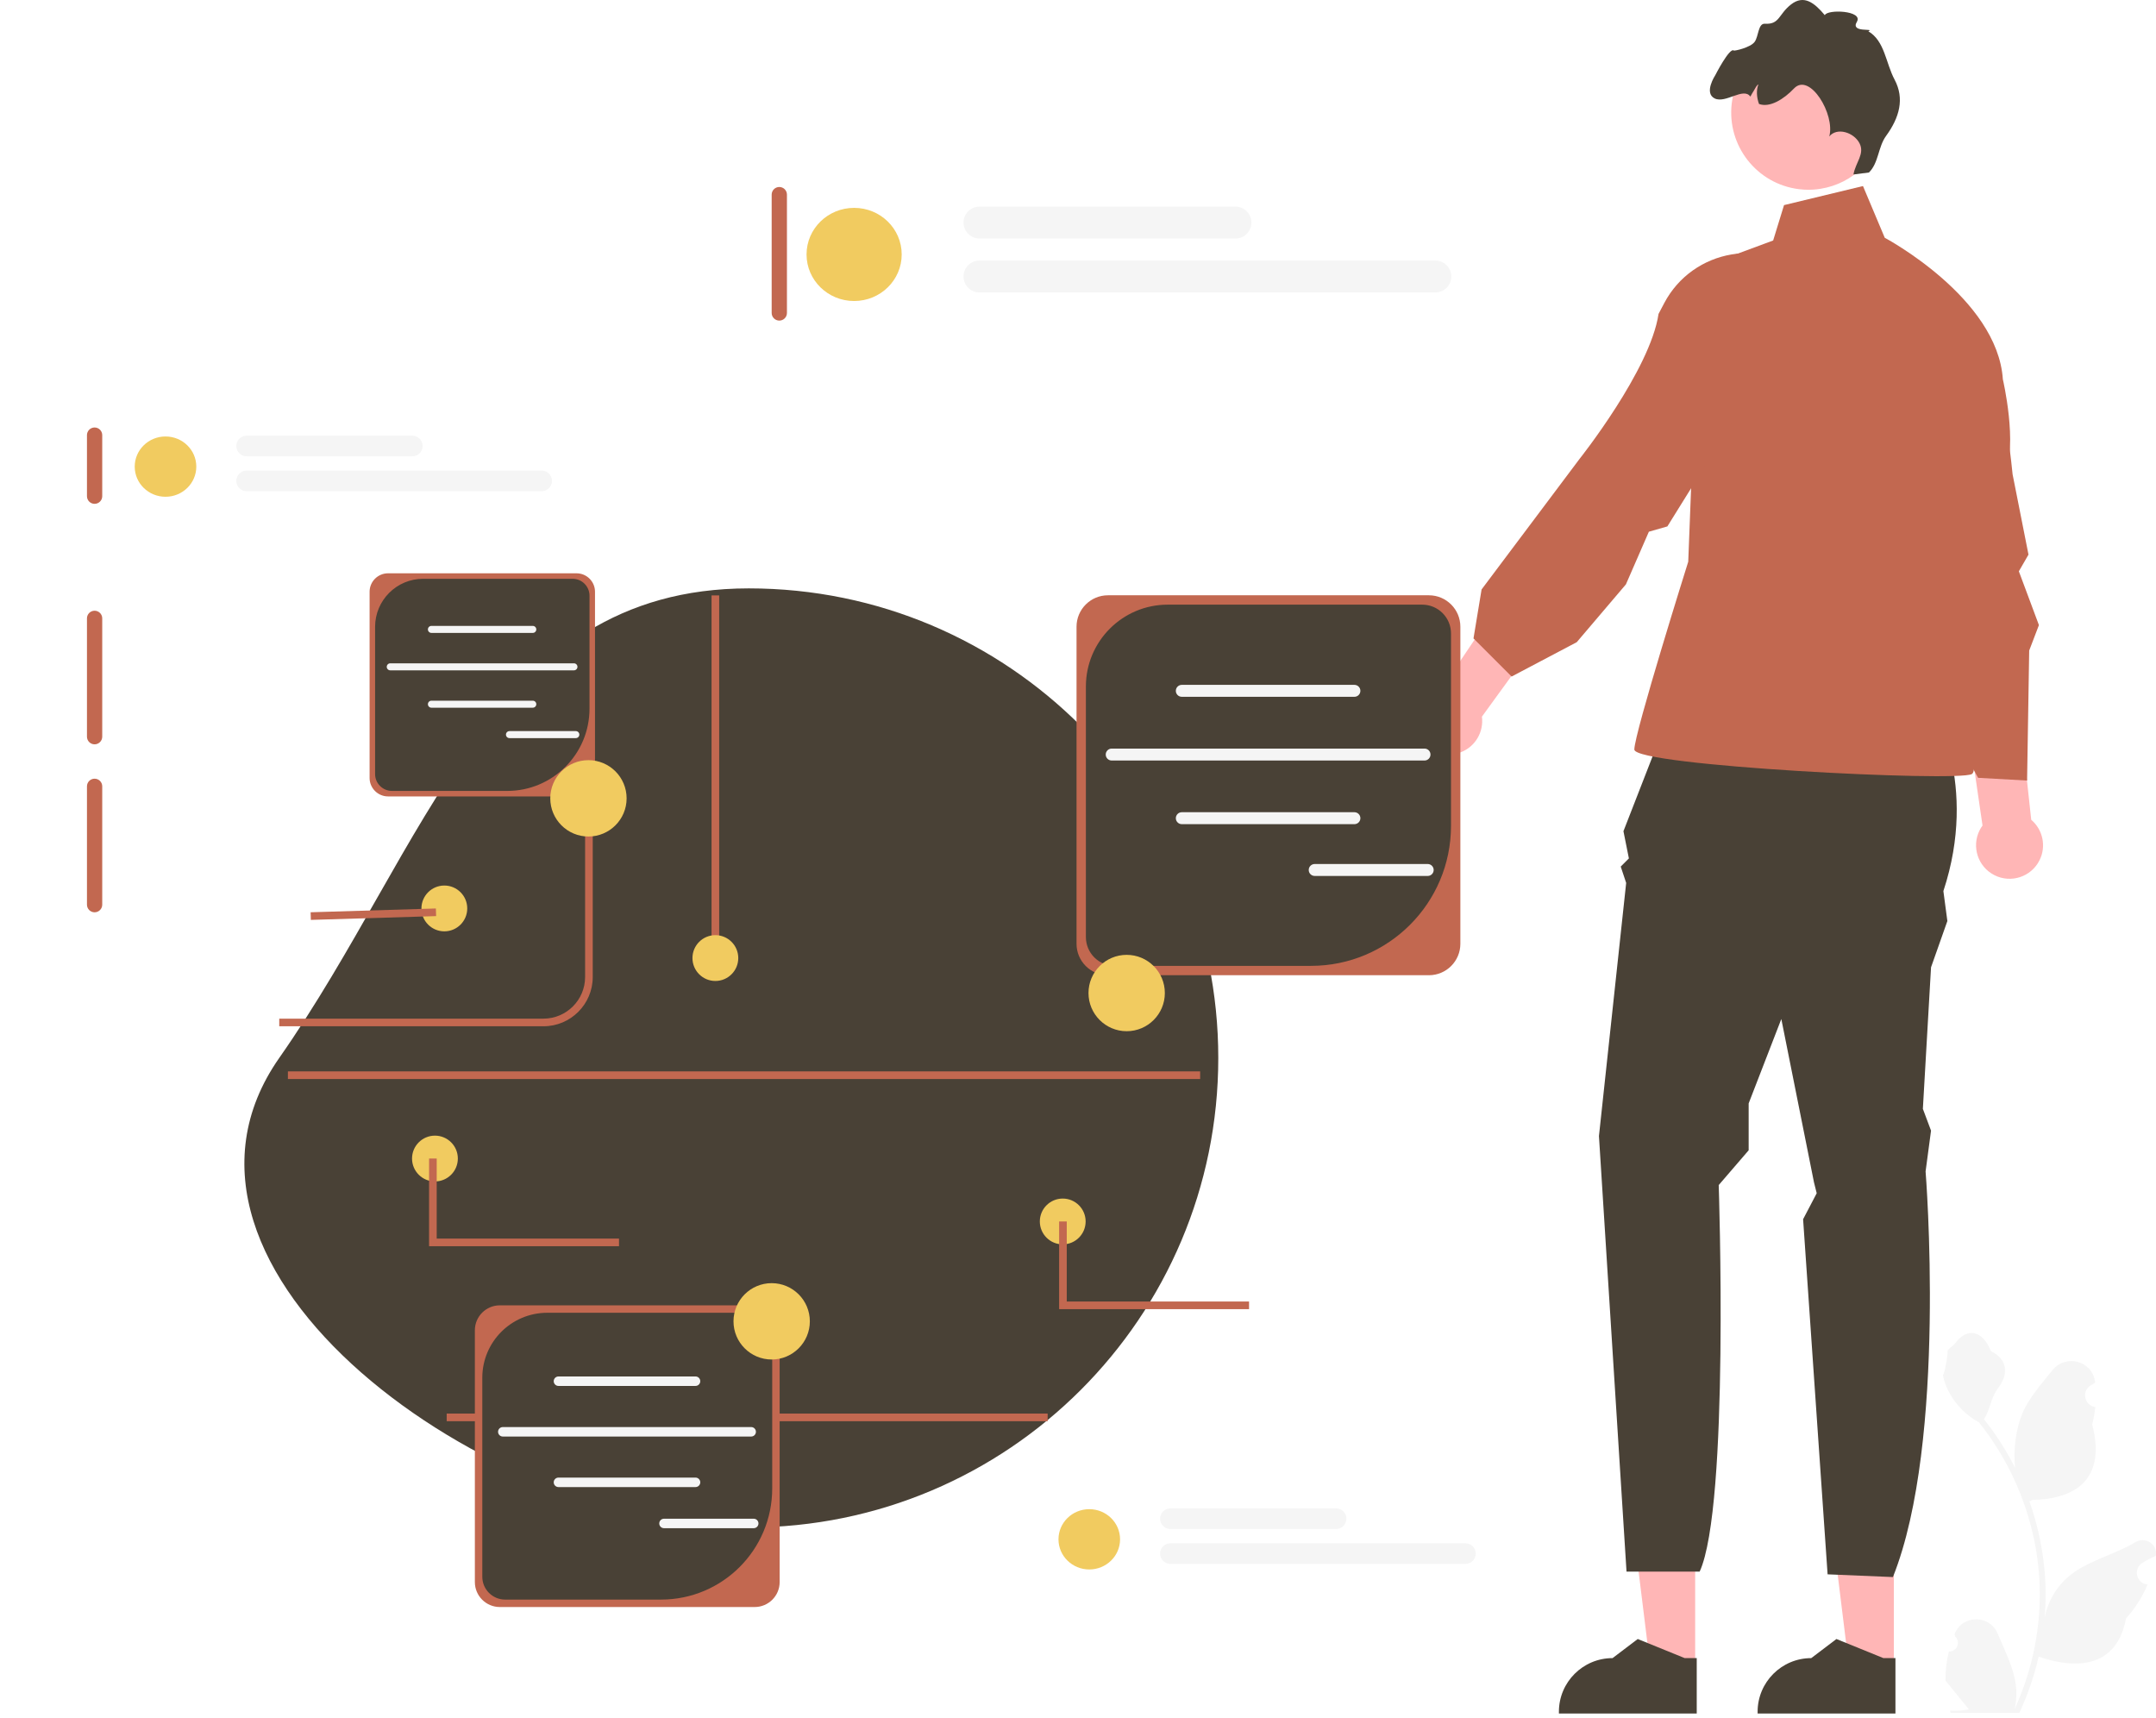
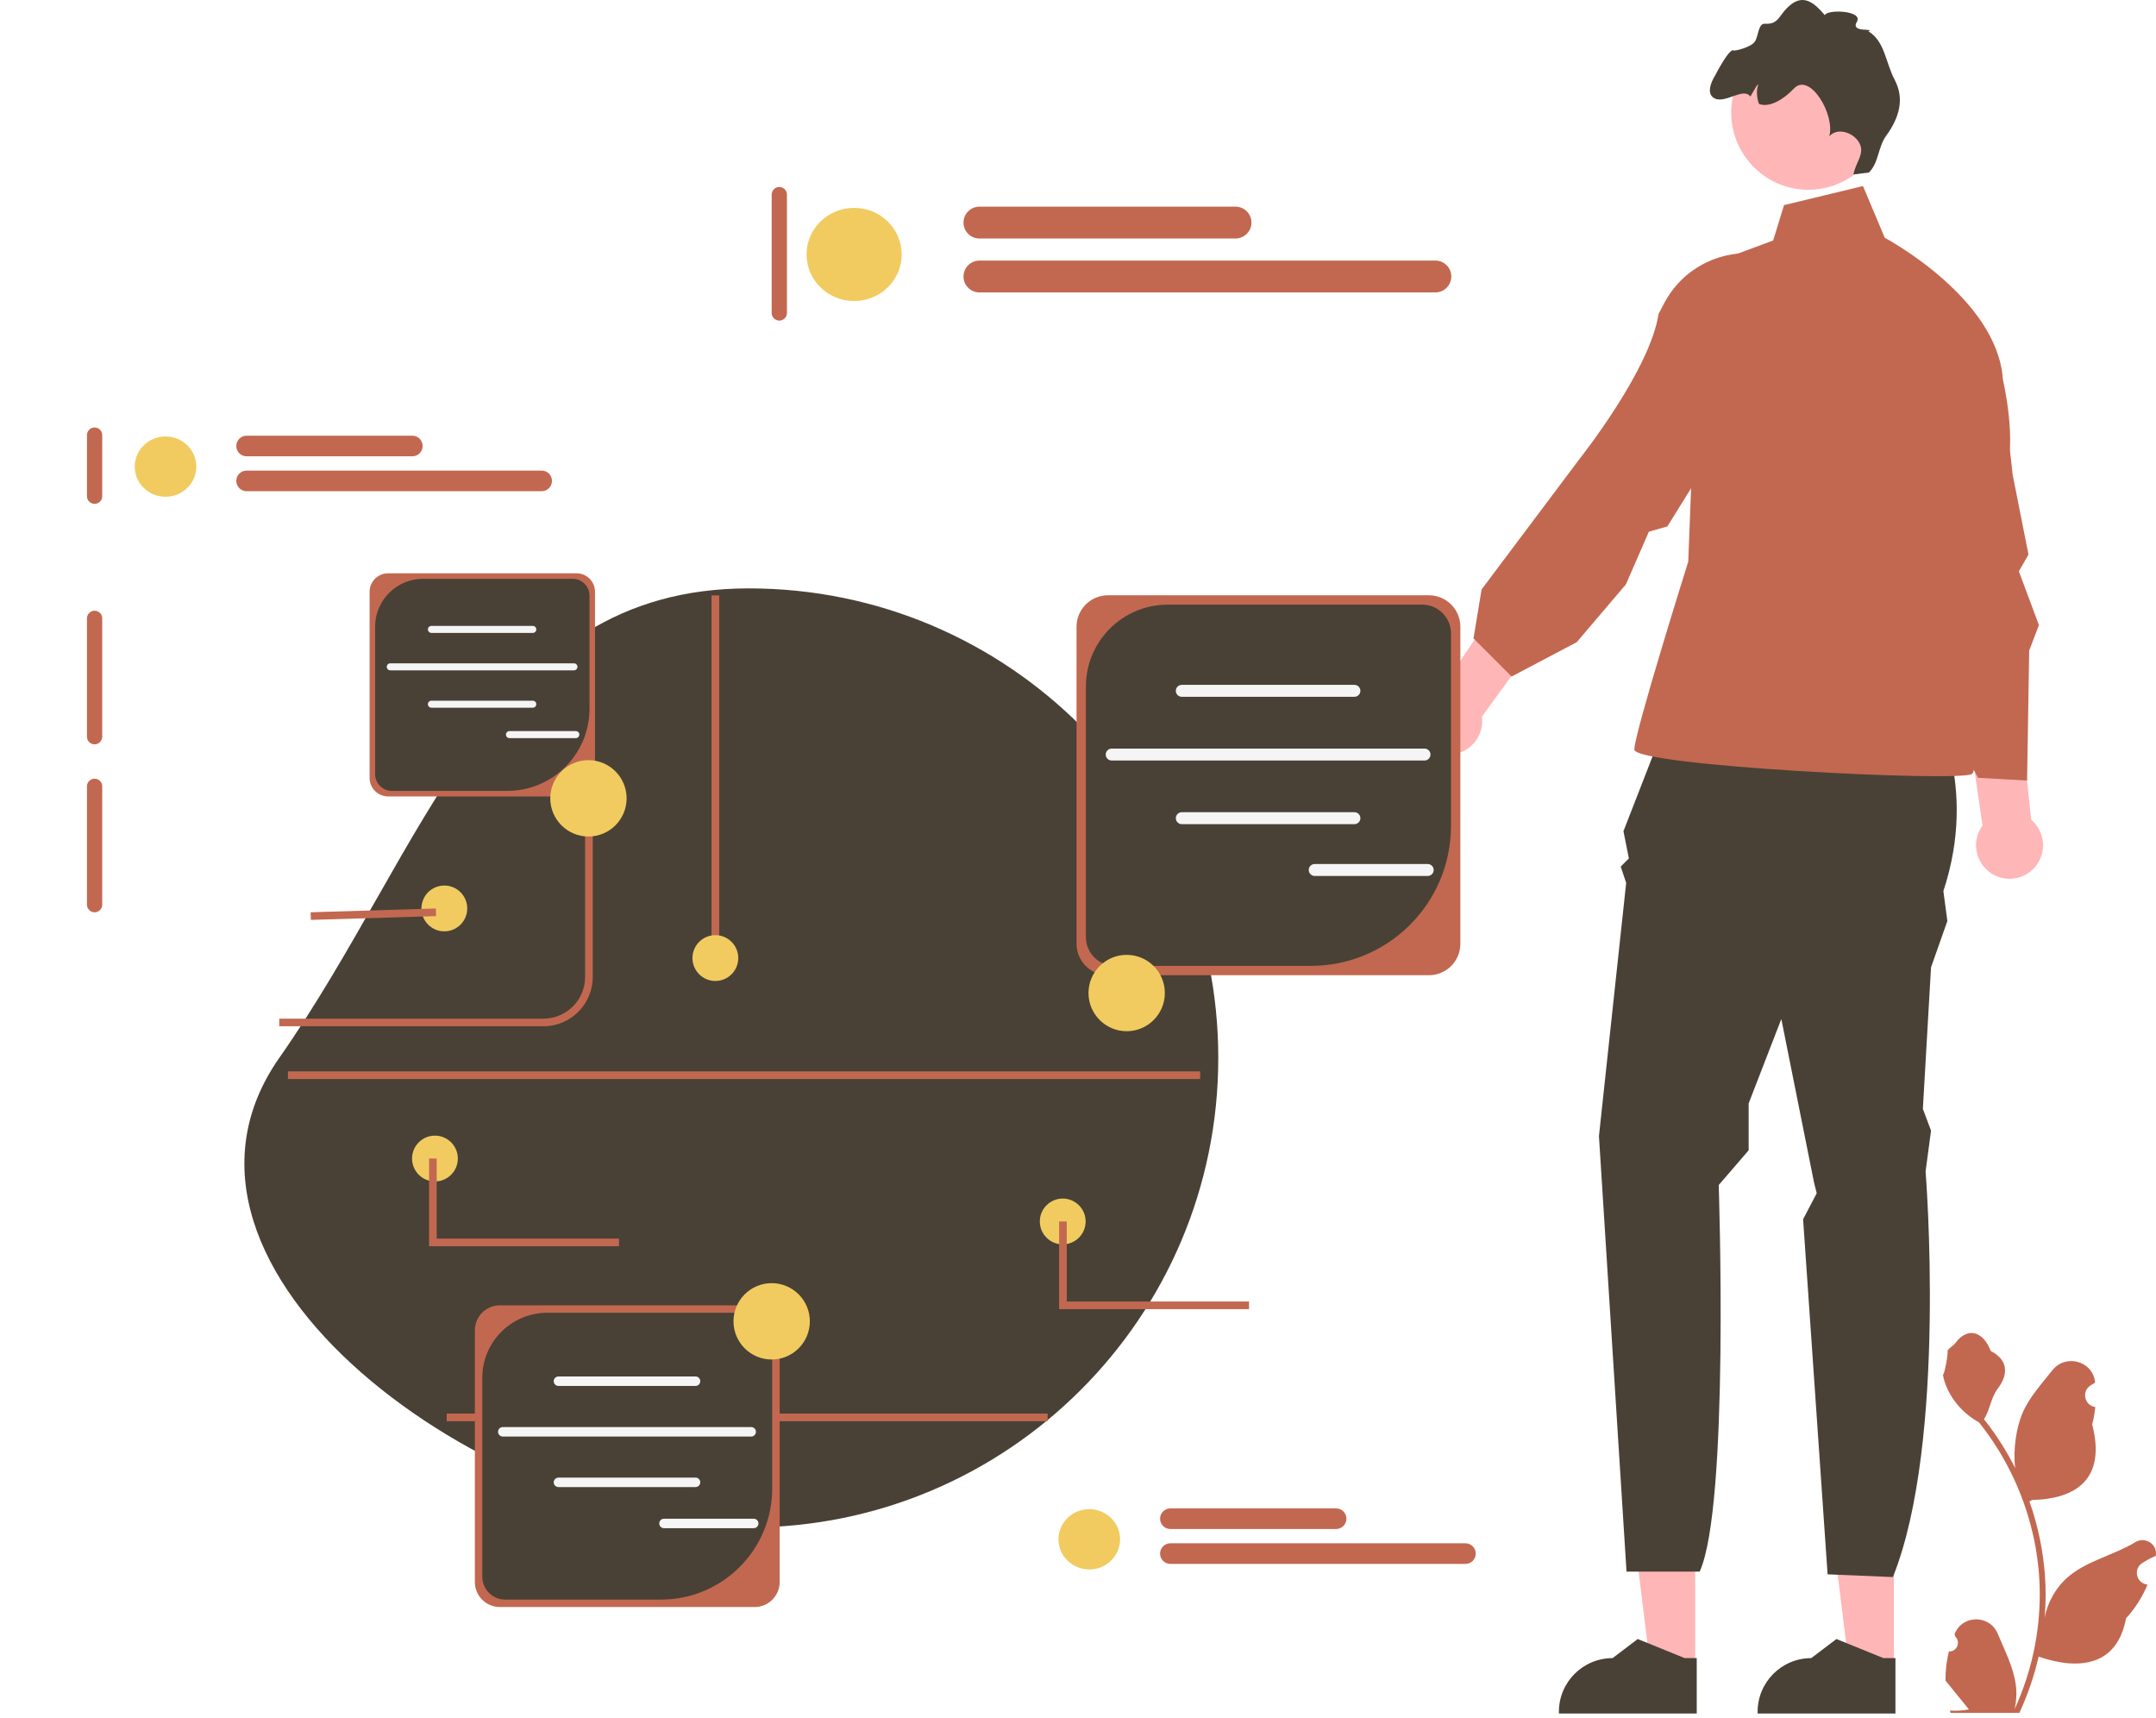
<svg xmlns="http://www.w3.org/2000/svg" viewBox="0 0 564.81 449.941">
  <g>
    <g>
      <polygon points="496.138 436.616 484.396 436.615 478.81 391.325 496.14 391.326 496.138 436.616" fill="#ffb6b6" />
      <path d="M496.551,448.865l-36.107-.001v-.457c.001-7.762,6.292-14.053,14.054-14.054h.001l6.595-5.004,12.306,5.004,3.152,0-.001,14.511Z" fill="#494136" />
    </g>
    <g>
      <polygon points="444.083 436.616 432.341 436.615 426.756 391.325 444.085 391.326 444.083 436.616" fill="#ffb6b6" />
      <path d="M444.496,448.865l-36.107-.001v-.457c.001-7.762,6.292-14.053,14.054-14.054h.001l6.595-5.004,12.306,5.004,3.152,0-.001,14.511Z" fill="#494136" />
    </g>
    <path d="M438.488,183.865l67.743,1.426s12.179,19.966,2.88,48.133l1.042,7.844-4.278,12.122-2.139,37.08,2.139,5.705-1.426,10.696s5.705,70.595-8.557,106.249l-17.114-.713-6.418-93.023,3.565-6.808-.713-2.852-8.557-42.785-8.557,22.105v12.282l-7.844,9.11s2.852,84.143-4.992,101.257h-19.16l-7.223-114.093,7.131-66.316-1.426-4.278,2.139-2.139-1.426-7.131,13.192-33.871-0-0Z" fill="#494136" />
    <path d="M467.367,53.728l20.679-4.992,5.705,13.549s29.515,15.688,30.941,37.08c0,0,4,17.114,.435,24.958-3.565,7.844-18.54,32.802-18.54,32.802,0,0,13.548,43.498,9.983,45.637s-88.422-2.139-88.422-6.418,14.122-49.202,14.122-49.202l2.992-77.013,19.253-7.131,2.852-9.27,0-0Z" fill="#c26850" />
    <path d="M522.497,229.263c-4.328-2.181-6.069-7.458-3.888-11.786,.22-.436,.478-.838,.756-1.219l-11.507-78.893,15.931,.51,8.333,76.869c3.02,2.562,4.022,6.939,2.161,10.632-2.181,4.328-7.458,6.069-11.786,3.888h0Z" fill="#ffb6b6" />
    <path d="M371.338,192.028c-1.742-4.523,.511-9.602,5.033-11.344,.455-.175,.917-.3,1.379-.396l44.452-66.185,11.462,11.075-45.444,62.554c.518,3.926-1.679,7.842-5.538,9.329-4.522,1.743-9.601-.511-11.344-5.034Z" fill="#ffb6b6" />
    <path d="M493.468,117.466c-4.501-15.464,2.975-31.24,19.08-31.164,4.655,.022,8.271,1.373,9.274,5.112,3.508,13.086,5.421,32.841,5.421,32.841l4.162,21.032-2.521,4.367,5.255,14.095-2.549,6.668-.551,34.052-12.835-.713-14.142-25.959-5.408-3.216s4.342-41.972-4.295-54.057l-.89-3.058h0Z" fill="#c26850" />
    <path d="M435.975,79.41c7.505-14.25,26.72-17.625,38.251-6.381,3.333,3.25,4.996,6.734,3.119,10.119-6.568,11.85-21.793,24.609-21.793,24.609l-18.749,30.141-4.847,1.39-6.012,13.789-12.884,15.148-17.064,8.999-9.983-9.983,2.12-12.833,25.69-34.23s18.485-23.257,20.668-37.95l1.484-2.817v-0Z" fill="#c26850" />
    <path d="M471.297,49.56c.472,.057,.943,.099,1.412,.121,1.457,.08,2.897-.003,4.285-.238,4.216-.676,8.046-2.673,11.002-5.601,3.125-3.09,5.263-7.214,5.841-11.91,1.354-11.083-6.538-21.178-17.62-22.533-10.924-1.343-20.881,6.298-22.471,17.126-.025,.168-.051,.328-.069,.495-1.353,11.09,6.531,21.179,17.621,22.54v0Z" fill="#ffb6b6" />
    <path d="M449.187,25.783c2.871,1.42,7.562-3.044,9.358-.476,.292-.555,.614-1.092,.933-1.599,.288-.454,.7-1.424,1.177-1.59-.604,1.456-.47,3.429,.156,5.118,2.832,1.058,6.539-1.284,9.16-4.055,4.116-4.344,10.836,6.795,9.247,12.56,2.022-2.469,6.411-1.077,7.898,1.747,1.486,2.817-1.025,5.073-1.562,8.215l4.054-.515c2.558-2.491,2.379-6.689,4.485-9.576,3.518-4.832,4.881-9.762,2.237-14.749-2.346-4.409-2.565-10.116-6.869-12.658,1.881-.919-4.807,.517-3.021-2.479,1.794-2.99-7.769-3.353-8.393-1.751-2.733-3.271-5.489-5.427-8.851-2.806-3.302,2.578-2.96,5.288-6.837,5.046-1.819-.113-1.62,3.28-2.701,4.759-1.075,1.471-5.255,2.415-5.459,2.258-1.104-.864-4.86,6.49-4.86,6.49,0,0-3.046,4.623-.151,6.062h-0Z" fill="#494136" />
  </g>
  <path d="M196.155,154.13c67.931,0,123,55.069,123,123s-55.069,123-123,123-161.945-67.351-123-123,55.069-123,123-123Z" fill="#494136" />
  <path d="M360.782,159.982c-1.103,0-2,.897-2,2v64c0,1.103,.897,2,2,2s2-.897,2-2v-64c0-1.103-.897-2-2-2Z" fill="#c26850" />
  <path d="M24.782,111.982c-1.103,0-2,.897-2,2v16c0,1.103,.897,2,2,2s2-.897,2-2v-16c0-1.103-.897-2-2-2Z" fill="#c26850" />
  <path d="M24.782,159.982c-1.103,0-2,.897-2,2v31c0,1.103,.897,2,2,2s2-.897,2-2v-31c0-1.103-.897-2-2-2Z" fill="#c26850" />
  <path d="M24.782,203.982c-1.103,0-2,.897-2,2v31c0,1.103,.897,2,2,2s2-.897,2-2v-31c0-1.103-.897-2-2-2Z" fill="#c26850" />
  <path d="M204.155,48.982c-1.103,0-2,.897-2,2v31c0,1.103,.897,2,2,2s2-.897,2-2v-31c0-1.103-.897-2-2-2Z" fill="#c26850" />
  <g>
-     <path d="M510.551,432.608c2.066,.129,3.208-2.437,1.645-3.933l-.156-.618c.02-.05,.041-.099,.062-.148,2.089-4.982,9.17-4.947,11.241,.042,1.839,4.428,4.179,8.864,4.756,13.546,.258,2.067,.142,4.172-.316,6.2,4.308-9.411,6.575-19.687,6.575-30.021,0-2.597-.142-5.193-.433-7.783-.239-2.119-.568-4.224-.995-6.31-2.306-11.277-7.299-22.018-14.5-30.99-3.462-1.892-6.349-4.851-8.093-8.397-.626-1.279-1.117-2.655-1.35-4.056,.394,.052,1.486-5.949,1.188-6.317,.549-.833,1.532-1.247,2.131-2.06,2.982-4.043,7.091-3.337,9.236,2.157,4.582,2.313,4.627,6.148,1.815,9.837-1.789,2.347-2.035,5.522-3.604,8.035,.162,.207,.329,.407,.491,.614,2.961,3.798,5.522,7.88,7.681,12.169-.61-4.766,.291-10.508,1.826-14.21,1.748-4.217,5.025-7.769,7.91-11.415,3.466-4.379,10.573-2.468,11.184,3.083,.006,.054,.012,.107,.017,.161-.429,.242-.849,.499-1.259,.77-2.339,1.547-1.531,5.174,1.241,5.602l.063,.01c-.155,1.544-.42,3.074-.807,4.579,3.702,14.316-4.29,19.53-15.701,19.764-.252,.129-.497,.258-.749,.381,1.156,3.255,2.08,6.594,2.764,9.979,.614,2.99,1.04,6.013,1.279,9.049,.297,3.83,.271,7.68-.052,11.503l.019-.136c.82-4.211,3.107-8.145,6.427-10.87,4.946-4.063,11.933-5.559,17.268-8.824,2.568-1.572,5.859,.459,5.411,3.437l-.022,.143c-.794,.323-1.569,.698-2.319,1.117-.429,.242-.848,.499-1.259,.77-2.339,1.547-1.531,5.174,1.241,5.602l.063,.01c.045,.006,.084,.013,.129,.019-1.363,3.236-3.262,6.239-5.639,8.829-2.315,12.497-12.256,13.683-22.89,10.044h-.006c-1.163,5.064-2.861,10.011-5.044,14.726h-18.02c-.065-.2-.123-.407-.181-.607,1.666,.103,3.346,.006,4.986-.297-1.337-1.641-2.674-3.294-4.011-4.935-.032-.032-.058-.065-.084-.097-.678-.84-1.363-1.673-2.041-2.512l-0-.001c-.042-2.578,.267-5.147,.879-7.64l.001-0-0-0Z" fill="#f5f5f5" />
+     <path d="M510.551,432.608c2.066,.129,3.208-2.437,1.645-3.933l-.156-.618c.02-.05,.041-.099,.062-.148,2.089-4.982,9.17-4.947,11.241,.042,1.839,4.428,4.179,8.864,4.756,13.546,.258,2.067,.142,4.172-.316,6.2,4.308-9.411,6.575-19.687,6.575-30.021,0-2.597-.142-5.193-.433-7.783-.239-2.119-.568-4.224-.995-6.31-2.306-11.277-7.299-22.018-14.5-30.99-3.462-1.892-6.349-4.851-8.093-8.397-.626-1.279-1.117-2.655-1.35-4.056,.394,.052,1.486-5.949,1.188-6.317,.549-.833,1.532-1.247,2.131-2.06,2.982-4.043,7.091-3.337,9.236,2.157,4.582,2.313,4.627,6.148,1.815,9.837-1.789,2.347-2.035,5.522-3.604,8.035,.162,.207,.329,.407,.491,.614,2.961,3.798,5.522,7.88,7.681,12.169-.61-4.766,.291-10.508,1.826-14.21,1.748-4.217,5.025-7.769,7.91-11.415,3.466-4.379,10.573-2.468,11.184,3.083,.006,.054,.012,.107,.017,.161-.429,.242-.849,.499-1.259,.77-2.339,1.547-1.531,5.174,1.241,5.602l.063,.01c-.155,1.544-.42,3.074-.807,4.579,3.702,14.316-4.29,19.53-15.701,19.764-.252,.129-.497,.258-.749,.381,1.156,3.255,2.08,6.594,2.764,9.979,.614,2.99,1.04,6.013,1.279,9.049,.297,3.83,.271,7.68-.052,11.503l.019-.136c.82-4.211,3.107-8.145,6.427-10.87,4.946-4.063,11.933-5.559,17.268-8.824,2.568-1.572,5.859,.459,5.411,3.437l-.022,.143c-.794,.323-1.569,.698-2.319,1.117-.429,.242-.848,.499-1.259,.77-2.339,1.547-1.531,5.174,1.241,5.602l.063,.01c.045,.006,.084,.013,.129,.019-1.363,3.236-3.262,6.239-5.639,8.829-2.315,12.497-12.256,13.683-22.89,10.044h-.006c-1.163,5.064-2.861,10.011-5.044,14.726h-18.02c-.065-.2-.123-.407-.181-.607,1.666,.103,3.346,.006,4.986-.297-1.337-1.641-2.674-3.294-4.011-4.935-.032-.032-.058-.065-.084-.097-.678-.84-1.363-1.673-2.041-2.512l-0-.001c-.042-2.578,.267-5.147,.879-7.64l.001-0-0-0Z" fill="#c26850" />
  </g>
  <path d="M142.376,268.839H73.155v-2h69.221c6.013,0,10.905-4.893,10.905-10.906v-46.803h2v46.803c0,7.116-5.789,12.906-12.905,12.906h0Z" fill="#c26850" />
  <rect x="117.019" y="370.294" width="157.436" height="2" fill="#c26850" />
  <g>
    <path d="M374.343,255.466h-84.092c-4.538,0-8.23-3.692-8.23-8.23v-83.066c0-4.538,3.692-8.23,8.23-8.23h84.092c4.538,0,8.23,3.692,8.23,8.23v83.066c0,4.538-3.692,8.23-8.23,8.23Z" fill="#c26850" />
    <path d="M305.912,158.392c-11.84,0-21.438,9.598-21.438,21.438v65.643c0,4.164,3.376,7.54,7.54,7.54h51.42c20.262,0,36.687-16.425,36.687-36.687v-50.394c0-4.164-3.376-7.54-7.54-7.54h-66.669v0Z" fill="#494136" />
    <g>
      <path d="M354.819,182.532h-45.221c-.863,0-1.565-.702-1.565-1.565s.702-1.564,1.565-1.564h45.221c.863,0,1.564,.702,1.564,1.564s-.702,1.565-1.564,1.565Z" fill="#f5f5f5" />
      <path d="M354.819,215.895h-45.221c-.863,0-1.565-.702-1.565-1.565s.702-1.564,1.565-1.564h45.221c.863,0,1.564,.702,1.564,1.564s-.702,1.565-1.564,1.565Z" fill="#f5f5f5" />
      <path d="M373.182,199.224h-81.947c-.863,0-1.565-.702-1.565-1.565s.702-1.564,1.565-1.564h81.947c.863,0,1.564,.702,1.564,1.564s-.702,1.565-1.564,1.565Z" fill="#f5f5f5" />
    </g>
    <path d="M374.019,229.461h-29.604c-.863,0-1.565-.702-1.565-1.565s.702-1.564,1.565-1.564h29.604c.863,0,1.564,.702,1.564,1.564s-.702,1.565-1.564,1.565Z" fill="#f5f5f5" />
  </g>
  <g>
    <path d="M197.711,420.97h-66.775c-3.604,0-6.535-2.932-6.535-6.535v-65.96c0-3.604,2.932-6.535,6.535-6.535h66.775c3.604,0,6.535,2.932,6.535,6.535v65.96c0,3.604-2.932,6.535-6.535,6.535h-0Z" fill="#c26850" />
    <path d="M143.372,343.887c-9.402,0-17.024,7.622-17.024,17.024v52.125c0,3.307,2.681,5.987,5.987,5.987h40.831c16.089,0,29.132-13.043,29.132-29.132v-40.016c0-3.307-2.681-5.987-5.987-5.987h-52.94l0-0Z" fill="#494136" />
    <g>
      <path d="M182.208,363.055h-35.908c-.685,0-1.242-.557-1.242-1.242s.557-1.242,1.242-1.242h35.908c.685,0,1.242,.557,1.242,1.242s-.557,1.242-1.242,1.242Z" fill="#f5f5f5" />
      <path d="M182.208,389.548h-35.908c-.685,0-1.242-.557-1.242-1.242s.557-1.242,1.242-1.242h35.908c.685,0,1.242,.557,1.242,1.242s-.557,1.242-1.242,1.242Z" fill="#f5f5f5" />
      <path d="M196.79,376.311h-65.071c-.685,0-1.242-.557-1.242-1.242s.557-1.242,1.242-1.242h65.071c.685,0,1.242,.557,1.242,1.242s-.557,1.242-1.242,1.242Z" fill="#f5f5f5" />
    </g>
    <path d="M197.454,400.32h-23.507c-.685,0-1.242-.557-1.242-1.242s.557-1.242,1.242-1.242h23.507c.685,0,1.242,.557,1.242,1.242s-.557,1.242-1.242,1.242Z" fill="#f5f5f5" />
  </g>
  <g>
    <path d="M151.04,208.626h-49.383c-2.665,0-4.833-2.168-4.833-4.833v-48.78c0-2.665,2.168-4.833,4.833-4.833h49.383c2.665,0,4.833,2.168,4.833,4.833v48.78c0,2.665-2.168,4.833-4.833,4.833h-0Z" fill="#c26850" />
    <path d="M110.854,151.619c-6.953,0-12.59,5.637-12.59,12.59v38.549c0,2.446,1.982,4.428,4.428,4.428h30.196c11.899,0,21.545-9.646,21.545-21.545v-29.594c0-2.446-1.982-4.428-4.428-4.428h-39.151v-0Z" fill="#494136" />
    <g>
      <path d="M139.575,165.795h-26.556c-.507,0-.919-.412-.919-.919s.412-.919,.919-.919h26.556c.507,0,.919,.412,.919,.919s-.412,.919-.919,.919Z" fill="#f5f5f5" />
      <path d="M139.575,185.388h-26.556c-.507,0-.919-.412-.919-.919s.412-.919,.919-.919h26.556c.507,0,.919,.412,.919,.919s-.412,.919-.919,.919Z" fill="#f5f5f5" />
      <path d="M150.358,175.598h-48.123c-.507,0-.919-.412-.919-.919s.412-.919,.919-.919h48.123c.507,0,.919,.412,.919,.919s-.412,.919-.919,.919Z" fill="#f5f5f5" />
    </g>
    <path d="M150.85,193.354h-17.385c-.507,0-.919-.412-.919-.919s.412-.919,.919-.919h17.385c.507,0,.919,.412,.919,.919s-.412,.919-.919,.919Z" fill="#f5f5f5" />
  </g>
  <circle cx="295.155" cy="260.13" r="10" fill="#f1cb60" />
  <circle cx="154.155" cy="209.13" r="10" fill="#f1cb60" />
  <circle cx="202.155" cy="346.13" r="10" fill="#f1cb60" />
  <g>
    <ellipse cx="223.756" cy="66.652" rx="12.463" ry="12.201" fill="#f1cb60" />
-     <path d="M323.669,62.478h-67.085c-2.301,0-4.174-1.872-4.174-4.174s1.873-4.174,4.174-4.174h67.085c2.301,0,4.174,1.872,4.174,4.174s-1.873,4.174-4.174,4.174Z" fill="#f5f5f5" />
-     <path d="M376.023,76.605h-119.438c-2.301,0-4.174-1.872-4.174-4.174s1.873-4.174,4.174-4.174h119.438c2.301,0,4.174,1.872,4.174,4.174s-1.873,4.174-4.174,4.174Z" fill="#f5f5f5" />
+     <path d="M323.669,62.478h-67.085c-2.301,0-4.174-1.872-4.174-4.174s1.873-4.174,4.174-4.174h67.085c2.301,0,4.174,1.872,4.174,4.174s-1.873,4.174-4.174,4.174Z" fill="#c26850" />
+     <path d="M376.023,76.605h-119.438c-2.301,0-4.174-1.872-4.174-4.174s1.873-4.174,4.174-4.174h119.438c2.301,0,4.174,1.872,4.174,4.174s-1.873,4.174-4.174,4.174Z" fill="#c26850" />
  </g>
  <g>
    <ellipse cx="43.359" cy="122.234" rx="8.066" ry="7.896" fill="#f1cb60" />
-     <path d="M108.021,119.533h-43.416c-1.489,0-2.701-1.212-2.701-2.701s1.212-2.701,2.701-2.701h43.416c1.489,0,2.701,1.212,2.701,2.701s-1.212,2.701-2.701,2.701Z" fill="#f5f5f5" />
-     <path d="M141.904,128.676H64.605c-1.489,0-2.701-1.212-2.701-2.701s1.212-2.701,2.701-2.701h77.299c1.489,0,2.701,1.212,2.701,2.701s-1.212,2.701-2.701,2.701Z" fill="#f5f5f5" />
+     <path d="M108.021,119.533h-43.416c-1.489,0-2.701-1.212-2.701-2.701s1.212-2.701,2.701-2.701h43.416c1.489,0,2.701,1.212,2.701,2.701s-1.212,2.701-2.701,2.701Z" fill="#c26850" />
+     <path d="M141.904,128.676H64.605c-1.489,0-2.701-1.212-2.701-2.701s1.212-2.701,2.701-2.701h77.299c1.489,0,2.701,1.212,2.701,2.701s-1.212,2.701-2.701,2.701Z" fill="#c26850" />
  </g>
  <g>
    <ellipse cx="285.359" cy="403.234" rx="8.066" ry="7.896" fill="#f1cb60" />
-     <path d="M350.021,400.533h-43.416c-1.489,0-2.701-1.212-2.701-2.701s1.212-2.701,2.701-2.701h43.416c1.489,0,2.701,1.212,2.701,2.701s-1.212,2.701-2.701,2.701Z" fill="#f5f5f5" />
-     <path d="M383.904,409.676h-77.299c-1.489,0-2.701-1.212-2.701-2.701s1.212-2.701,2.701-2.701h77.299c1.489,0,2.701,1.212,2.701,2.701s-1.212,2.701-2.701,2.701Z" fill="#f5f5f5" />
+     <path d="M350.021,400.533h-43.416c-1.489,0-2.701-1.212-2.701-2.701s1.212-2.701,2.701-2.701h43.416c1.489,0,2.701,1.212,2.701,2.701s-1.212,2.701-2.701,2.701Z" fill="#c26850" />
+     <path d="M383.904,409.676h-77.299c-1.489,0-2.701-1.212-2.701-2.701s1.212-2.701,2.701-2.701h77.299c1.489,0,2.701,1.212,2.701,2.701s-1.212,2.701-2.701,2.701Z" fill="#c26850" />
  </g>
  <rect x="186.405" y="155.97" width="2" height="95" fill="#c26850" />
  <circle cx="187.405" cy="250.97" r="6" fill="#f1cb60" />
  <circle cx="278.405" cy="319.97" r="6" fill="#f1cb60" />
  <circle cx="116.405" cy="237.97" r="6" fill="#f1cb60" />
  <rect x="81.398" y="238.476" width="32.828" height="2.001" transform="translate(-7.20166 3.0694) rotate(-1.73401)" fill="#c26850" />
  <polygon points="327.216 342.94 277.46 342.94 277.46 319.97 279.46 319.97 279.46 340.94 327.216 340.94 327.216 342.94" fill="#c26850" />
  <circle cx="113.942" cy="303.486" r="6" fill="#f1cb60" />
  <polygon points="162.161 326.455 112.405 326.455 112.405 303.486 114.405 303.486 114.405 324.455 162.161 324.455 162.161 326.455" fill="#c26850" />
  <rect x="75.423" y="280.655" width="238.982" height="2" fill="#c26850" />
</svg>
